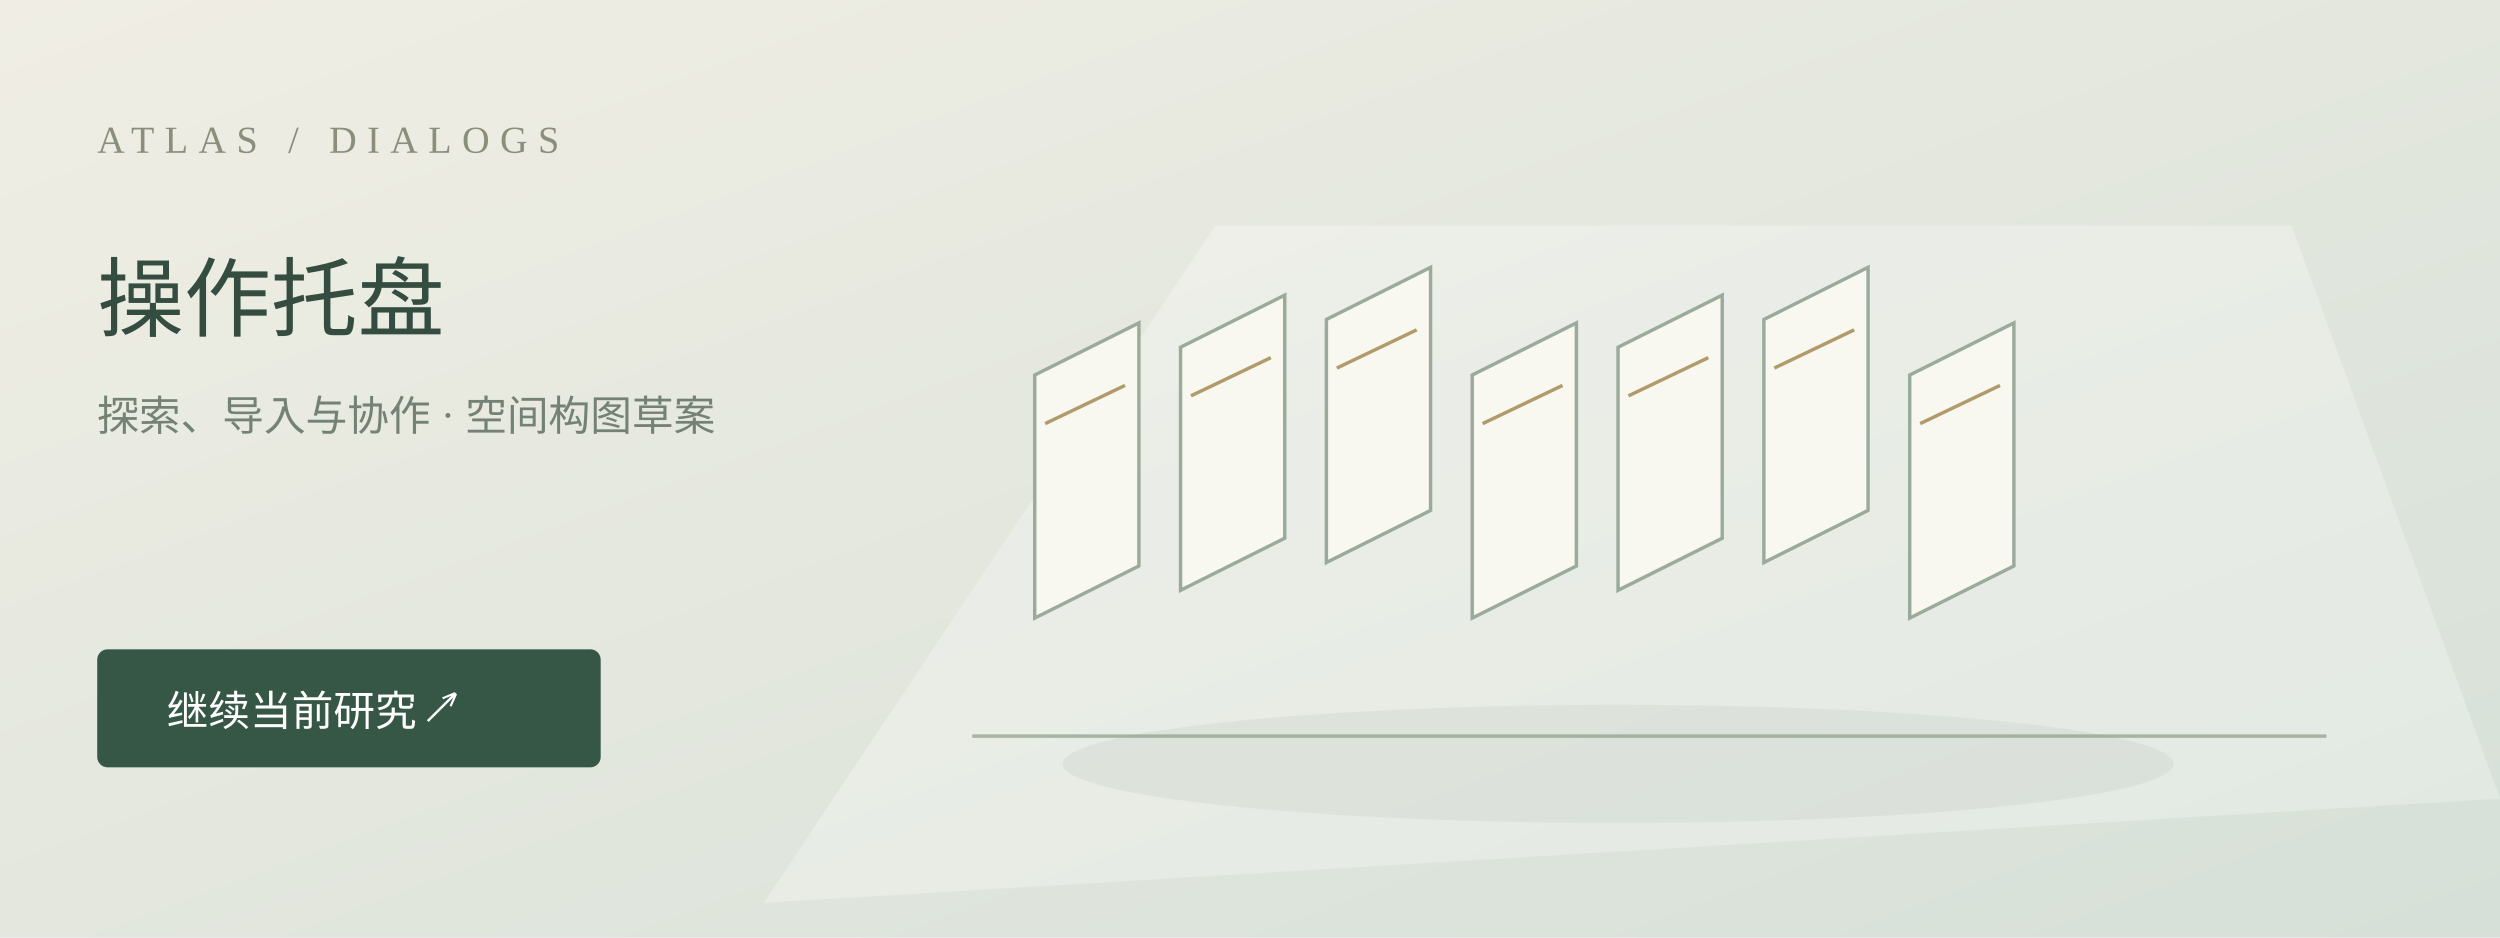
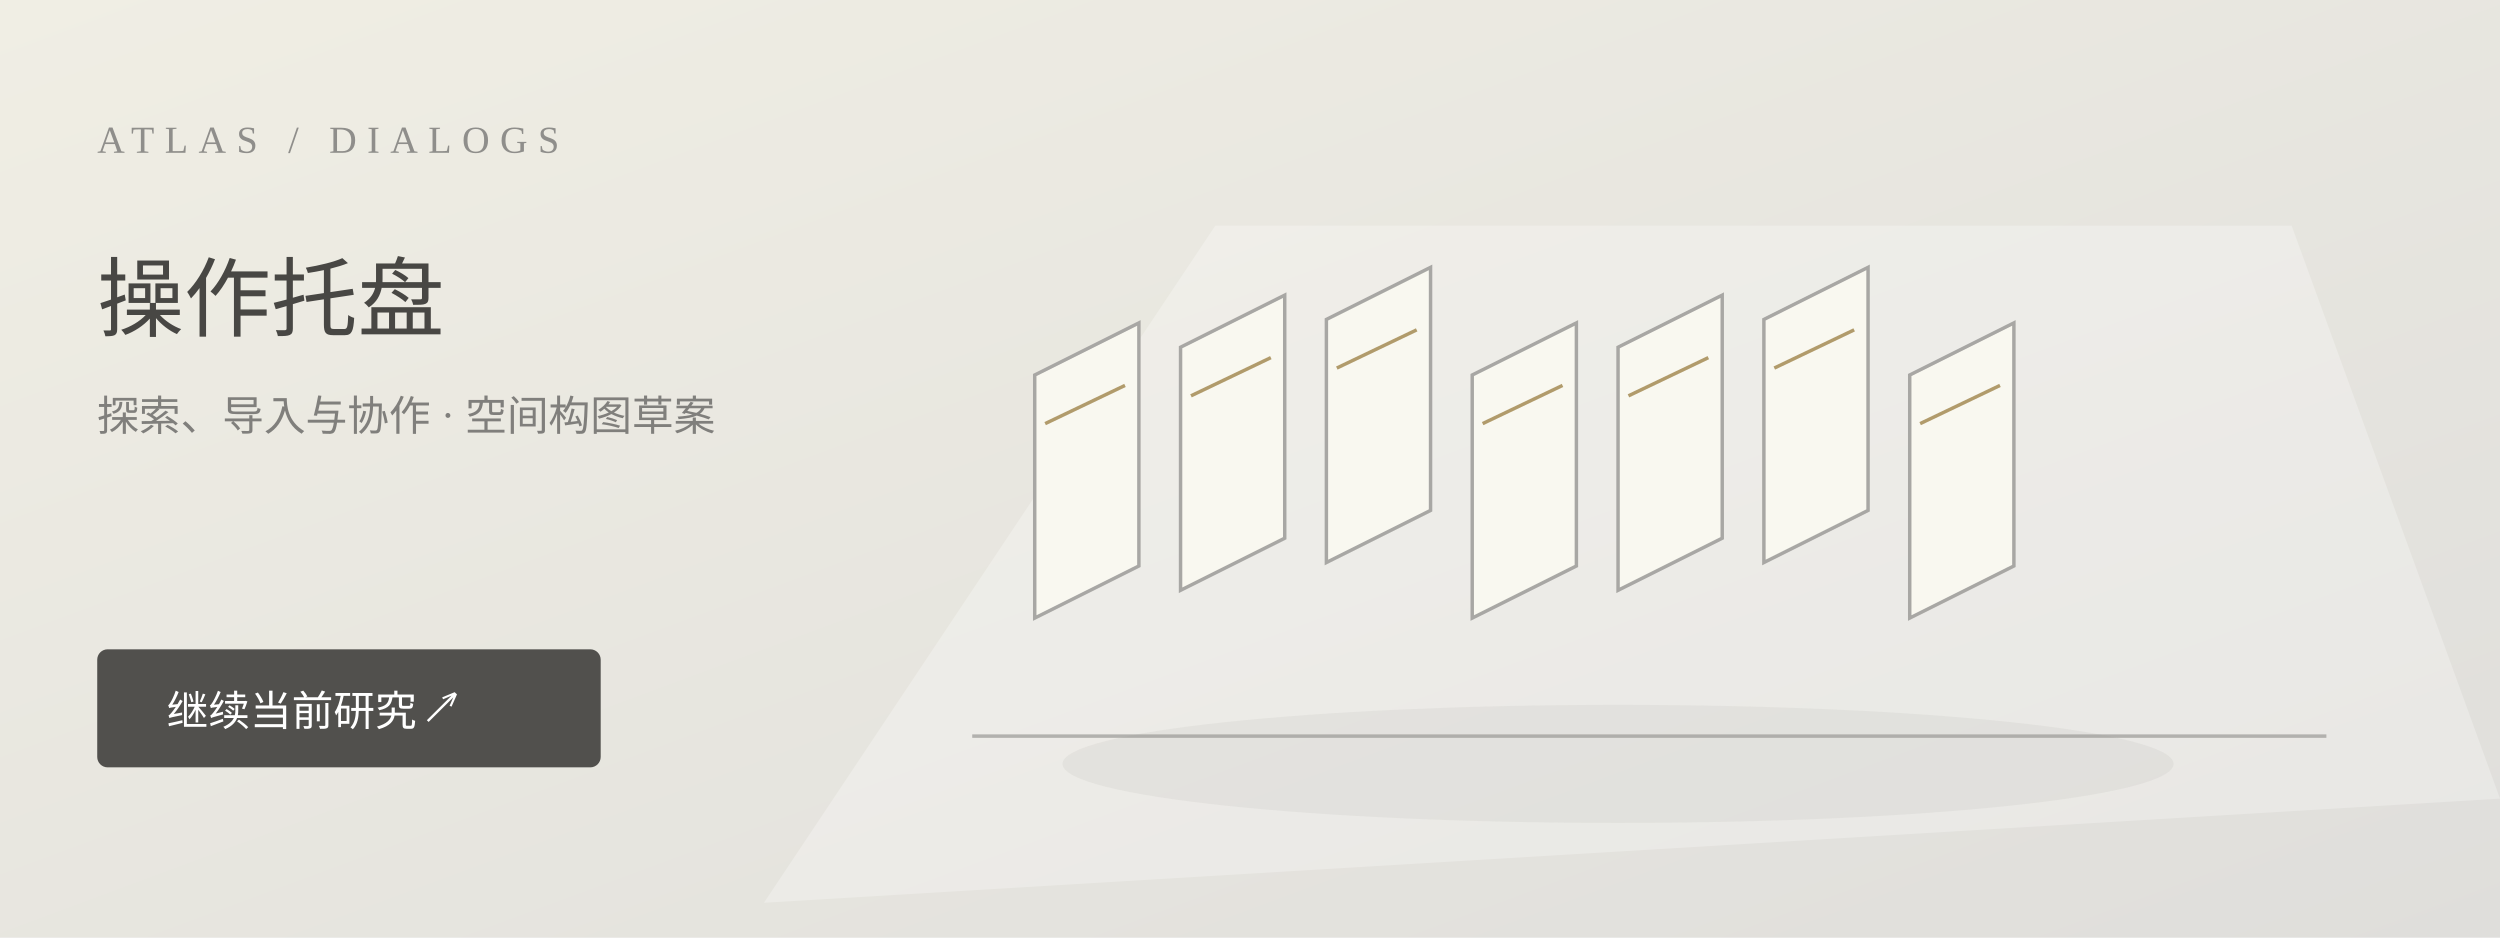
<svg xmlns="http://www.w3.org/2000/svg" viewBox="0 0 720 270">
  <defs>
    <linearGradient id="g10" x2="1" y2="1">
      <stop stop-color="#f0eee4" />
-       <stop offset="1" stop-color="#d6e0d8" />
+       <stop offset="1" stop-color="#dfdedb" />
    </linearGradient>
  </defs>
  <rect width="720" height="270" fill="url(#g10)" />
  <path d="M220 260L350 65H660L720 230" fill="#ffffff44" />
-   <path d="M280 212h390" stroke="#a8b3a3" />
-   <ellipse cx="466" cy="220" rx="160" ry="17" fill="#8c9d891b" />
-   <path d="M298 178l30 -15v-70l-30 15z" fill="#f9f8f0" stroke="#9bab9b" />
+   <path d="M280 212h390" stroke="#b2b1ae" />
+   <ellipse cx="466" cy="220" rx="160" ry="17" fill="#9a99961b" />
+   <path d="M298 178l30 -15v-70l-30 15z" fill="#f9f8f0" stroke="#a8a7a4" />
  <path d="M301 122l23 -11" stroke="#b19b6b" />
-   <path d="M340 170l30 -15v-70l-30 15z" fill="#f9f8f0" stroke="#9bab9b" />
+   <path d="M340 170l30 -15v-70l-30 15z" fill="#f9f8f0" stroke="#a8a7a4" />
  <path d="M343 114l23 -11" stroke="#b19b6b" />
-   <path d="M382 162l30 -15v-70l-30 15z" fill="#f9f8f0" stroke="#9bab9b" />
+   <path d="M382 162l30 -15v-70l-30 15z" fill="#f9f8f0" stroke="#a8a7a4" />
  <path d="M385 106l23 -11" stroke="#b19b6b" />
-   <path d="M424 178l30 -15v-70l-30 15z" fill="#f9f8f0" stroke="#9bab9b" />
+   <path d="M424 178l30 -15v-70l-30 15z" fill="#f9f8f0" stroke="#a8a7a4" />
  <path d="M427 122l23 -11" stroke="#b19b6b" />
-   <path d="M466 170l30 -15v-70l-30 15z" fill="#f9f8f0" stroke="#9bab9b" />
+   <path d="M466 170l30 -15v-70l-30 15z" fill="#f9f8f0" stroke="#a8a7a4" />
  <path d="M469 114l23 -11" stroke="#b19b6b" />
-   <path d="M508 162l30 -15v-70l-30 15z" fill="#f9f8f0" stroke="#9bab9b" />
+   <path d="M508 162l30 -15v-70l-30 15z" fill="#f9f8f0" stroke="#a8a7a4" />
  <path d="M511 106l23 -11" stroke="#b19b6b" />
-   <path d="M550 178l30 -15v-70l-30 15z" fill="#f9f8f0" stroke="#9bab9b" />
+   <path d="M550 178l30 -15v-70l-30 15z" fill="#f9f8f0" stroke="#a8a7a4" />
  <path d="M553 122l23 -11" stroke="#b19b6b" />
-   <text x="28" y="44" fill="#8a8f7c" font-size="11" letter-spacing="3">ATLAS / DIALOGS</text>
-   <text x="28" y="95" fill="#354c40" font-size="25">操作托盘</text>
-   <text x="28" y="124" fill="#748276" font-size="12">探索、导入与协作 · 空间构图草案</text>
-   <rect x="28" y="187" width="145" height="34" rx="3" fill="#365746" />
+   <text x="28" y="44" fill="#8f8e8b" font-size="11" letter-spacing="3">ATLAS / DIALOGS</text>
+   <text x="28" y="95" fill="#484744" font-size="25">操作托盘</text>
+   <text x="28" y="124" fill="#807f7c" font-size="12">探索、导入与协作 · 空间构图草案</text>
+   <rect x="28" y="187" width="145" height="34" rx="3" fill="#51504d" />
  <text x="48" y="209" fill="white" font-size="12">继续当前研究  ↗</text>
</svg>
